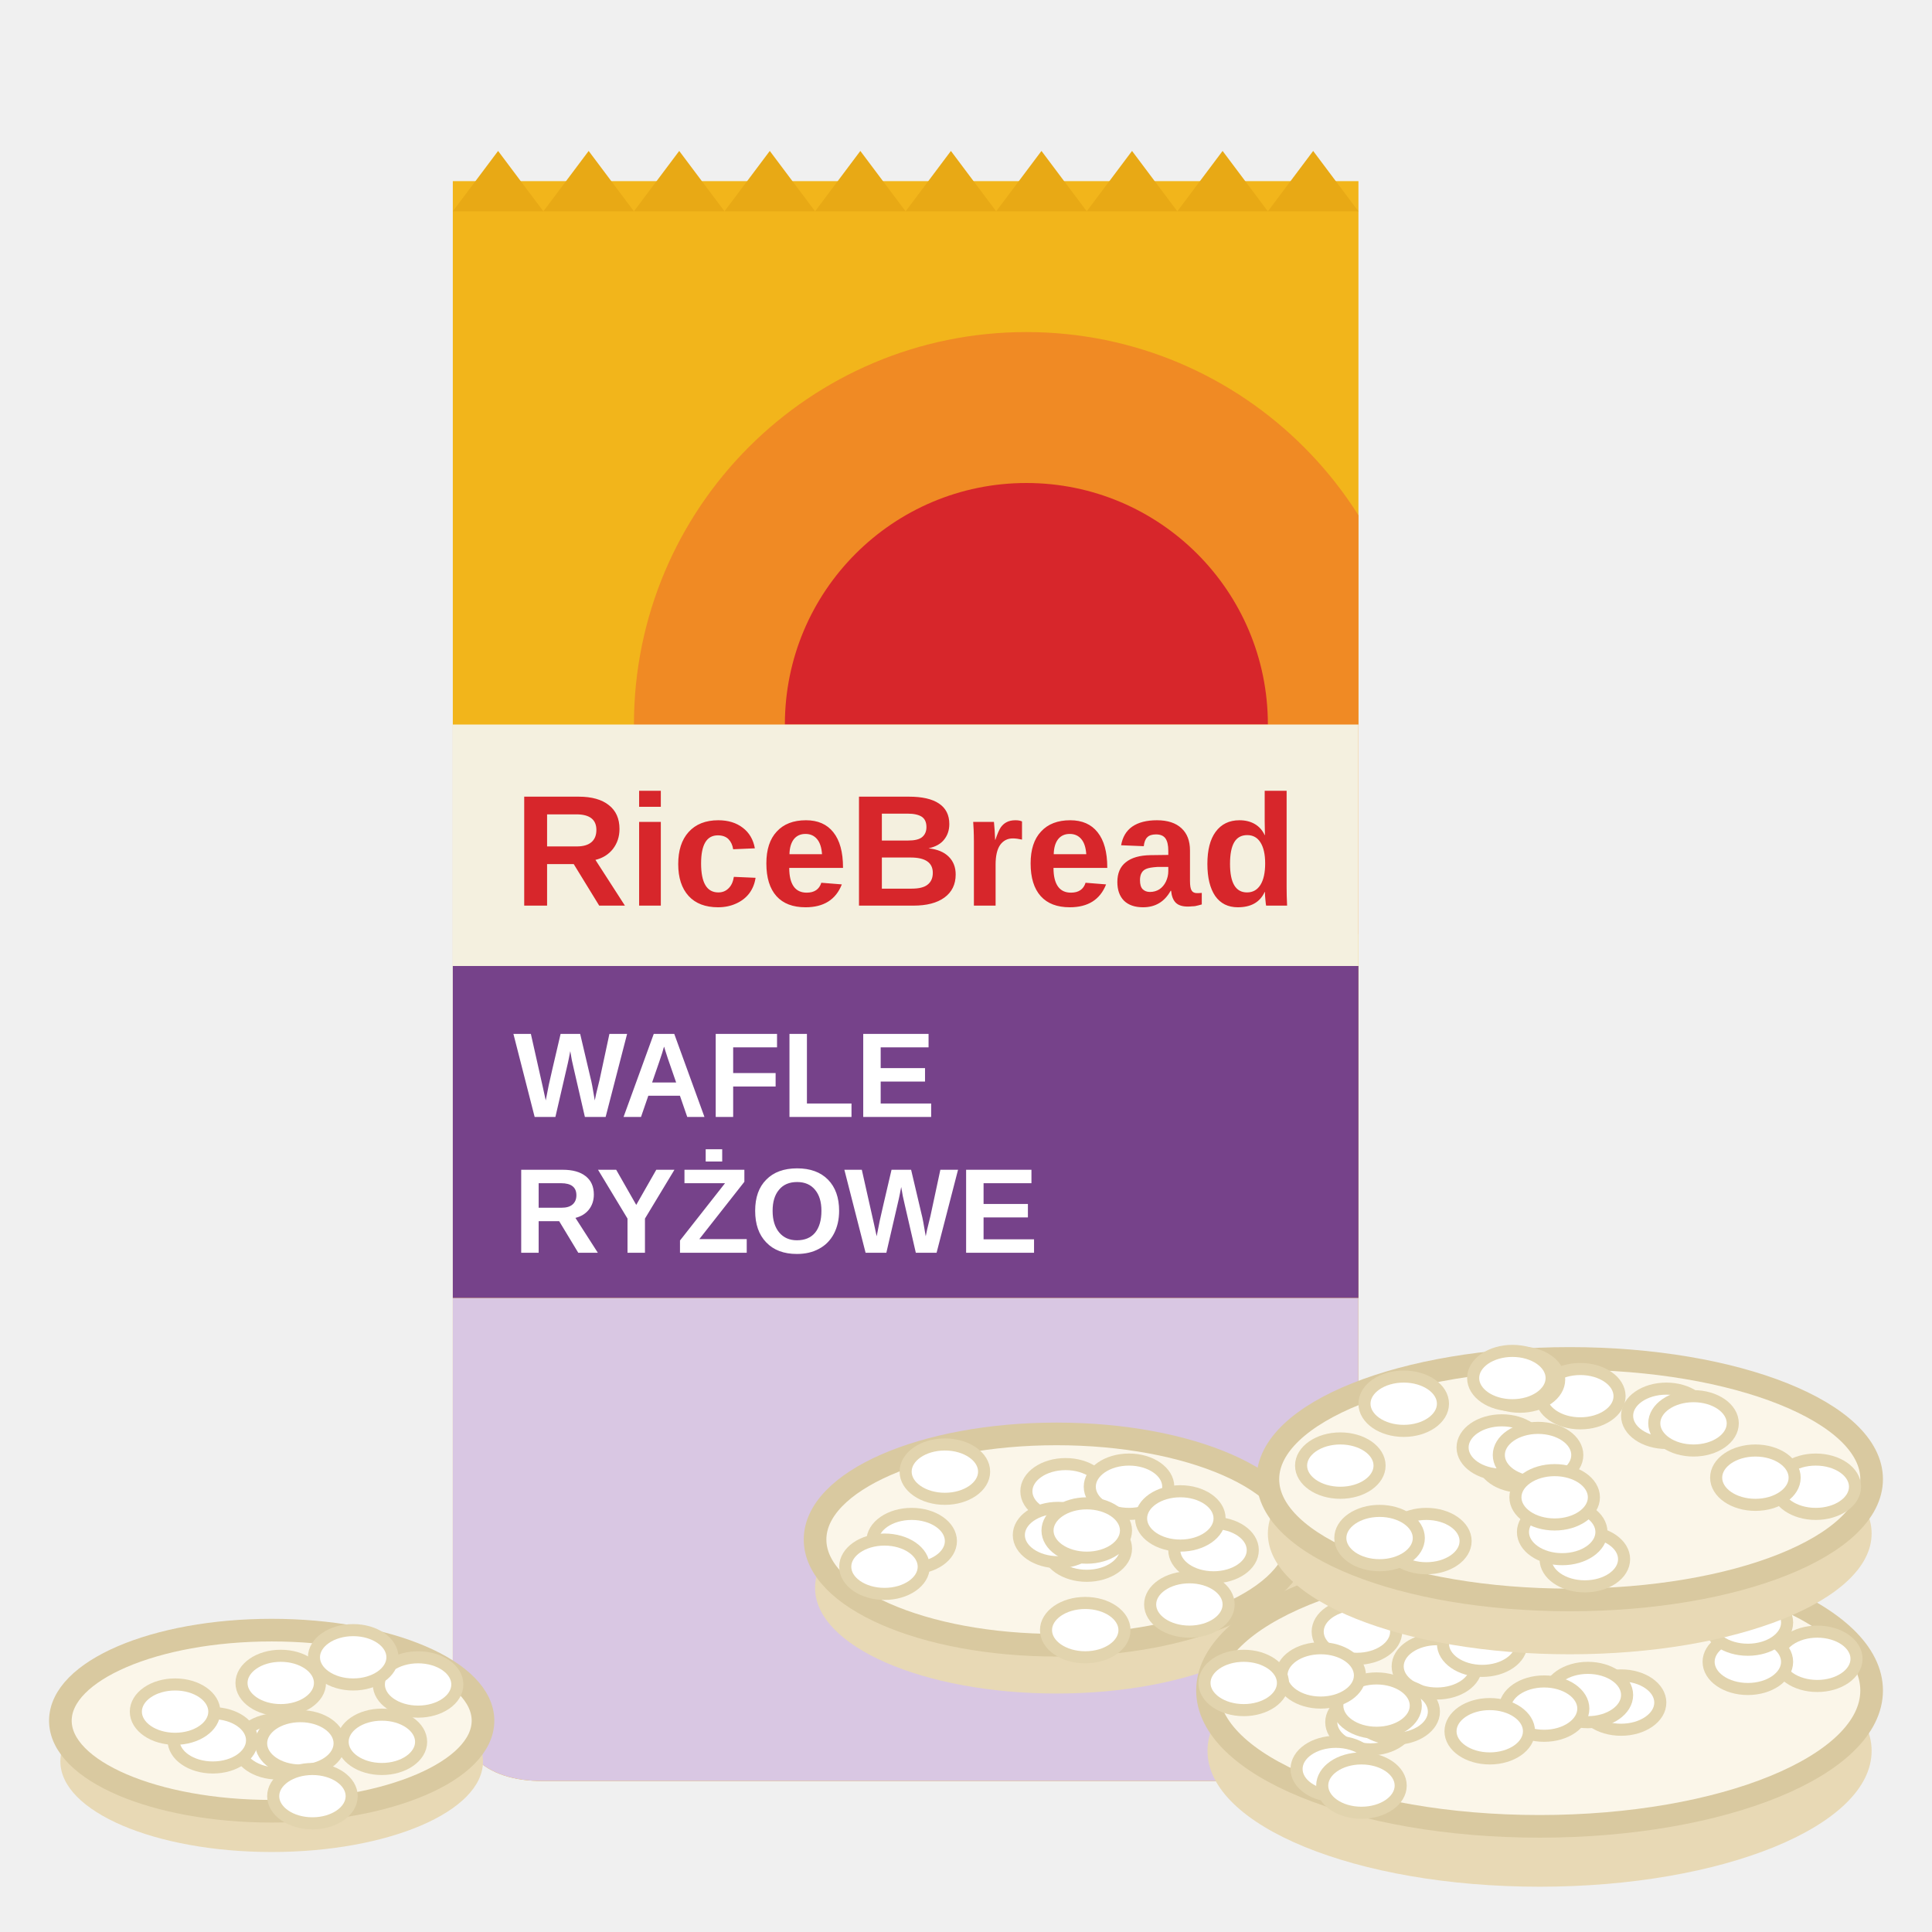
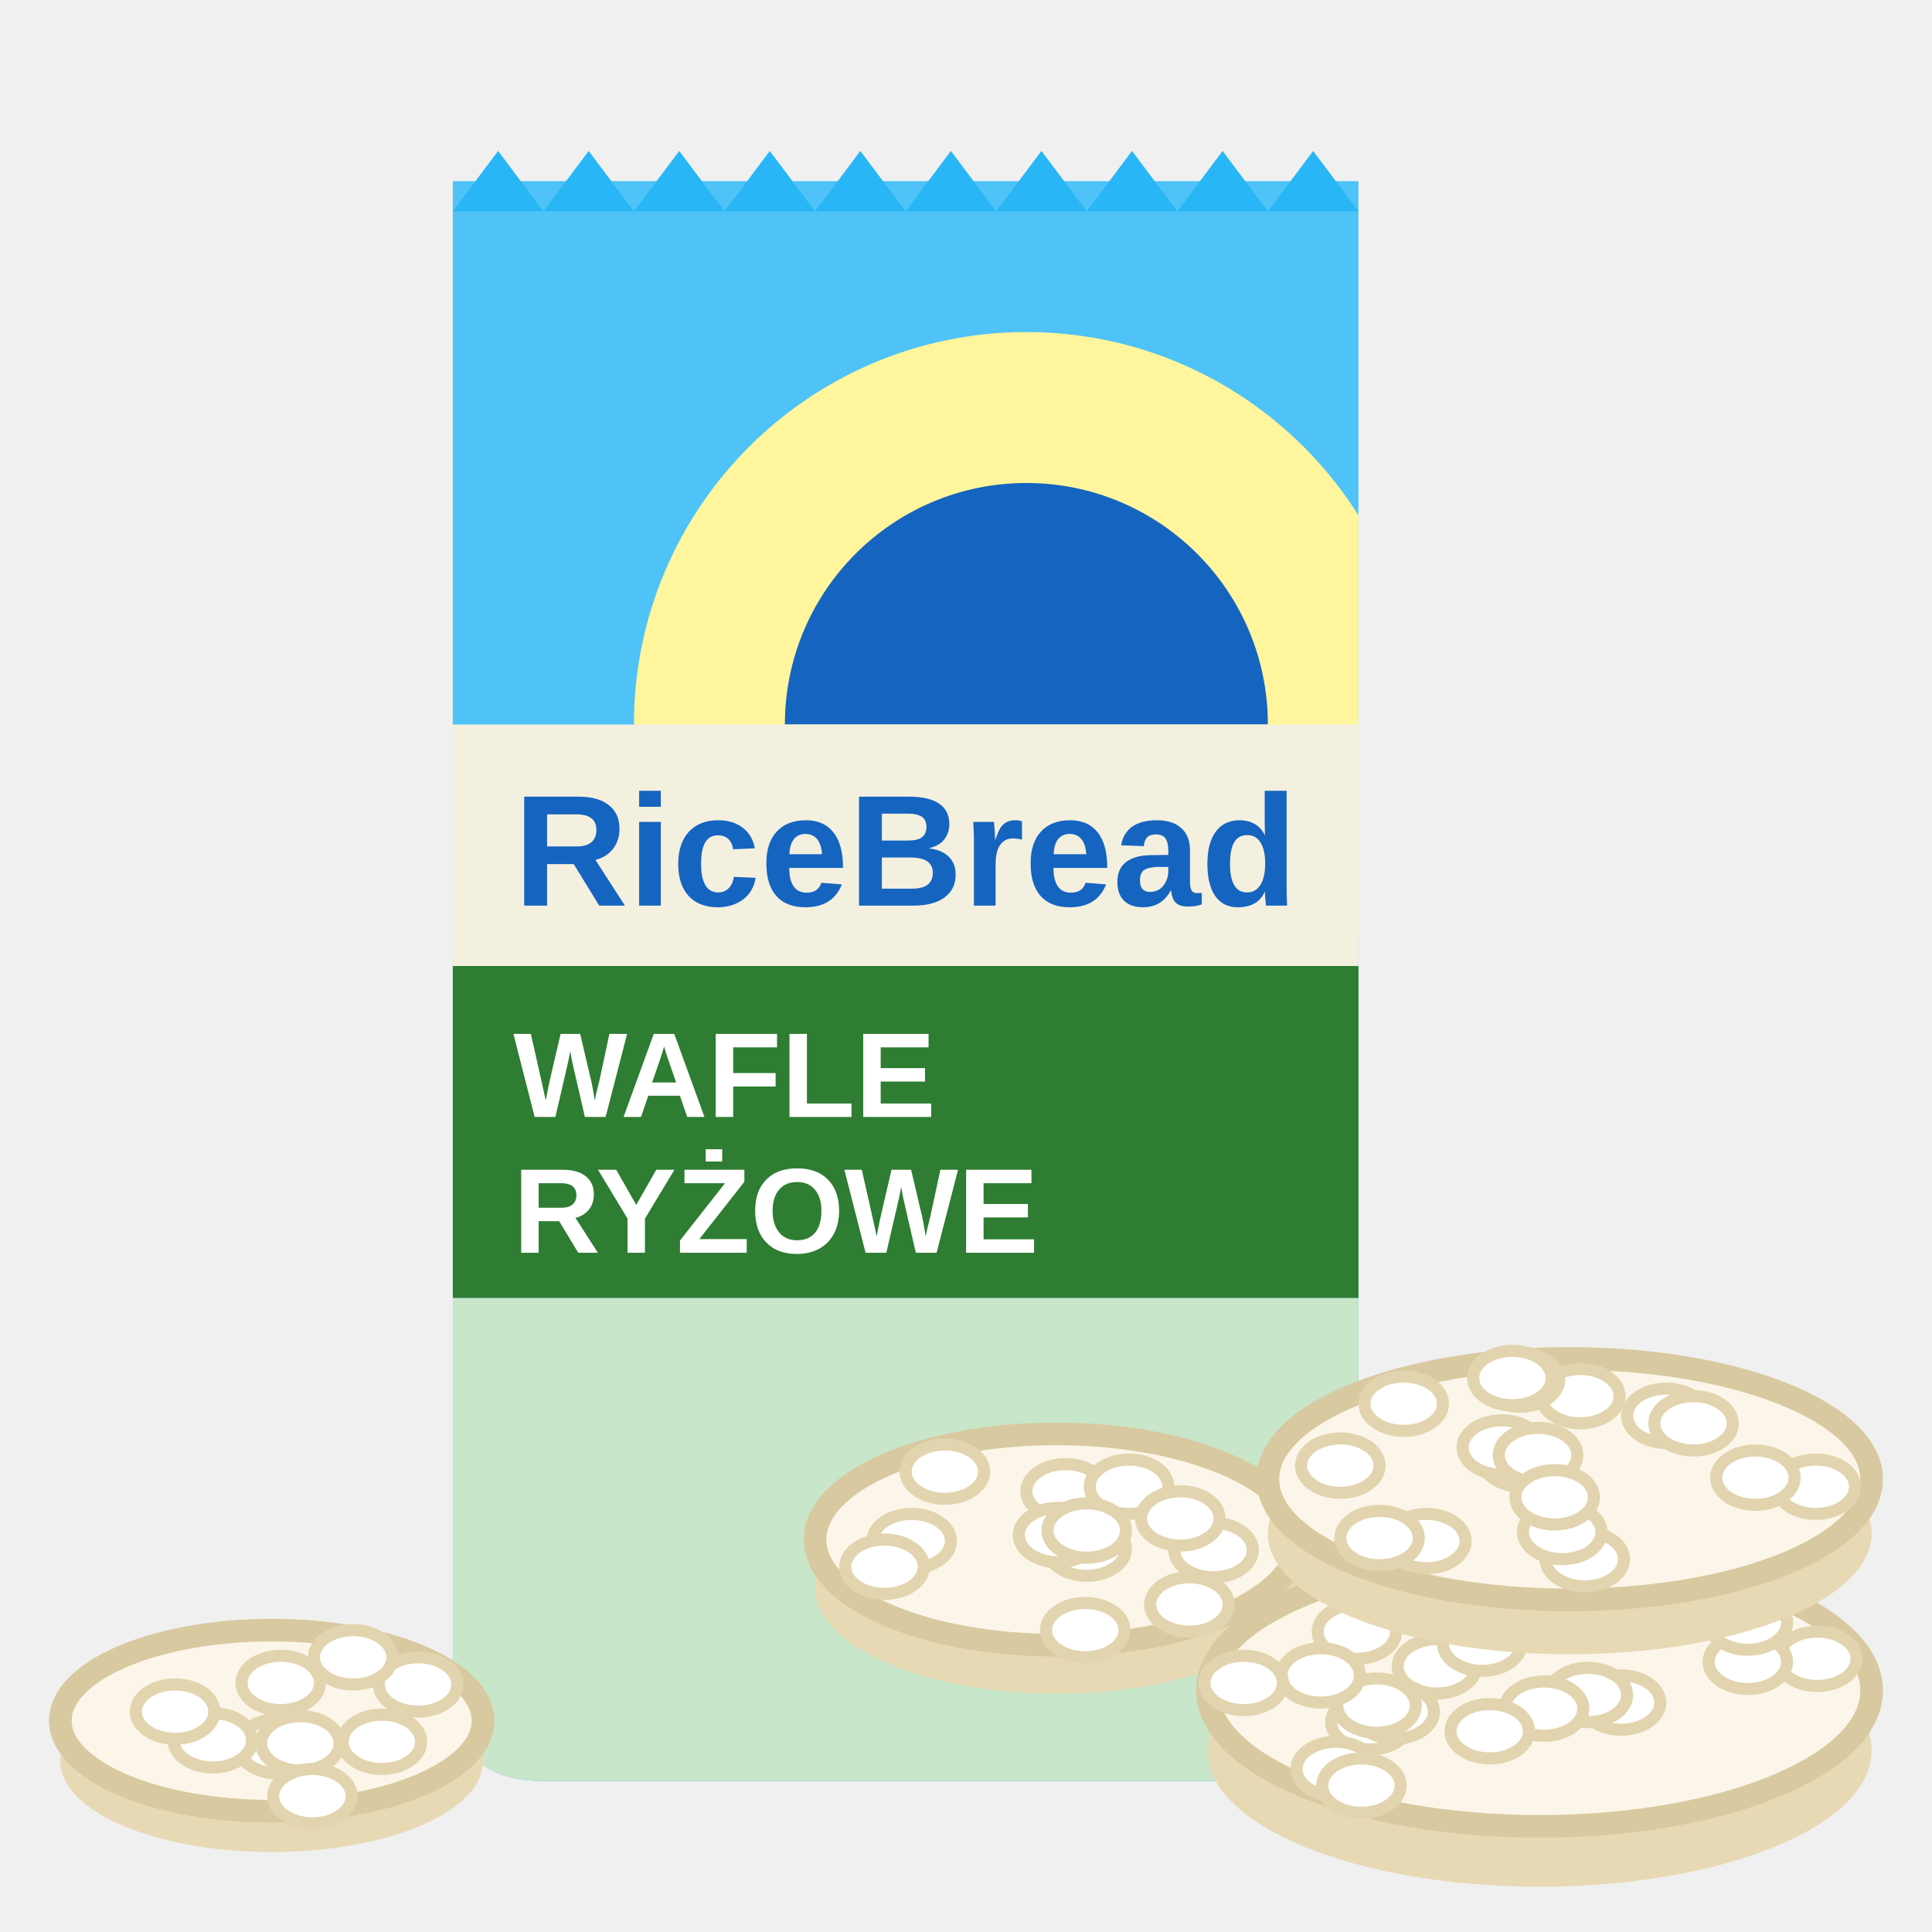
<svg xmlns="http://www.w3.org/2000/svg" viewBox="0 0 128 128">
  <defs>
    <clipPath id="b">
      <path d="M30 12 L90 12 L90 112 Q90 118 84 118 L36 118 Q30 118 30 112 Z" />
    </clipPath>
  </defs>
  <g clip-path="url(#b)">
-     <rect x="30" y="8" width="60" height="112" fill="#F2B51B" />
-     <circle cx="68" cy="48" r="26" fill="#F08A24" />
-     <path d="M52 48 A16 16 0 0 1 84 48 Z" fill="#D7262B" />
+     <rect x="30" y="8" width="60" height="112" fill="#4FC3F7" />
+     <circle cx="68" cy="48" r="26" fill="#FFF59D" />
+     <path d="M52 48 A16 16 0 0 1 84 48 Z" fill="#1565C0" />
    <rect x="30" y="48" width="60" height="16" fill="#F4F0DF" />
-     <rect x="30" y="64" width="60" height="22" fill="#76428A" />
-     <rect x="30" y="86" width="60" height="34" fill="#D9C7E3" />
+     <rect x="30" y="64" width="60" height="22" fill="#2E7D32" />
+     <rect x="30" y="86" width="60" height="34" fill="#C8E6C9" />
  </g>
-   <path d="M30 14 L33 10 L36 14 L39 10 L42 14 L45 10 L48 14 L51 10 L54 14 L57 10 L60 14 L63 10 L66 14 L69 10 L72 14 L75 10 L78 14 L81 10 L84 14 L87 10 L90 14 L90 14" fill="#E8A915" />
-   <text x="60" y="60" text-anchor="middle" font-family="Arial Rounded MT Bold, Arial, Helvetica, sans-serif" font-weight="900" font-size="10.5" fill="#D7262B">RiceBread</text>
+   <path d="M30 14 L33 10 L36 14 L39 10 L42 14 L45 10 L48 14 L51 10 L54 14 L57 10 L60 14 L63 10 L66 14 L69 10 L72 14 L75 10 L78 14 L81 10 L84 14 L87 10 L90 14 L90 14" fill="#29B6F6" />
+   <text x="60" y="60" text-anchor="middle" font-family="Arial Rounded MT Bold, Arial, Helvetica, sans-serif" font-weight="900" font-size="10.5" fill="#1565C0">RiceBread</text>
  <text x="34" y="74" font-family="Arial Narrow, Arial, Helvetica, sans-serif" font-weight="700" font-size="8" fill="#FFFFFF">WAFLE</text>
  <text x="34" y="83" font-family="Arial Narrow, Arial, Helvetica, sans-serif" font-weight="700" font-size="8" fill="#FFFFFF">RYŻOWE</text>
  <ellipse cx="70" cy="105.2" rx="16" ry="7" fill="#E8D9B5" />
  <ellipse cx="70" cy="102" rx="16" ry="7" fill="#FBF6E9" stroke="#D9C9A0" stroke-width="1.5" />
  <ellipse cx="78.8" cy="106.3" rx="2.6" ry="1.8" fill="#FFFFFF" stroke="#E2D4AE" stroke-width=".8" />
  <ellipse cx="70.6" cy="98.8" rx="2.6" ry="1.8" fill="#FFFFFF" stroke="#E2D4AE" stroke-width=".8" />
  <ellipse cx="60.4" cy="102.1" rx="2.6" ry="1.8" fill="#FFFFFF" stroke="#E2D4AE" stroke-width=".8" />
  <ellipse cx="62.6" cy="97.5" rx="2.6" ry="1.8" fill="#FFFFFF" stroke="#E2D4AE" stroke-width=".8" />
  <ellipse cx="72.0" cy="102.6" rx="2.6" ry="1.8" fill="#FFFFFF" stroke="#E2D4AE" stroke-width=".8" />
  <ellipse cx="74.8" cy="98.5" rx="2.6" ry="1.8" fill="#FFFFFF" stroke="#E2D4AE" stroke-width=".8" />
  <ellipse cx="70.1" cy="101.7" rx="2.6" ry="1.8" fill="#FFFFFF" stroke="#E2D4AE" stroke-width=".8" />
  <ellipse cx="58.6" cy="103.8" rx="2.6" ry="1.8" fill="#FFFFFF" stroke="#E2D4AE" stroke-width=".8" />
  <ellipse cx="71.9" cy="108.0" rx="2.6" ry="1.8" fill="#FFFFFF" stroke="#E2D4AE" stroke-width=".8" />
  <ellipse cx="72.0" cy="101.4" rx="2.6" ry="1.8" fill="#FFFFFF" stroke="#E2D4AE" stroke-width=".8" />
  <ellipse cx="80.4" cy="102.7" rx="2.6" ry="1.8" fill="#FFFFFF" stroke="#E2D4AE" stroke-width=".8" />
  <ellipse cx="78.2" cy="100.6" rx="2.6" ry="1.8" fill="#FFFFFF" stroke="#E2D4AE" stroke-width=".8" />
  <ellipse cx="102" cy="116.0" rx="22" ry="9" fill="#E8D9B5" />
  <ellipse cx="102" cy="112" rx="22" ry="9" fill="#FBF6E9" stroke="#D9C9A0" stroke-width="1.5" />
  <ellipse cx="120.4" cy="109.9" rx="2.6" ry="1.8" fill="#FFFFFF" stroke="#E2D4AE" stroke-width=".8" />
  <ellipse cx="107.4" cy="112.8" rx="2.6" ry="1.8" fill="#FFFFFF" stroke="#E2D4AE" stroke-width=".8" />
  <ellipse cx="110.6" cy="106.1" rx="2.6" ry="1.8" fill="#FFFFFF" stroke="#E2D4AE" stroke-width=".8" />
  <ellipse cx="96.7" cy="108.1" rx="2.6" ry="1.8" fill="#FFFFFF" stroke="#E2D4AE" stroke-width=".8" />
  <ellipse cx="89.9" cy="108.1" rx="2.6" ry="1.8" fill="#FFFFFF" stroke="#E2D4AE" stroke-width=".8" />
  <ellipse cx="95.2" cy="110.4" rx="2.6" ry="1.8" fill="#FFFFFF" stroke="#E2D4AE" stroke-width=".8" />
  <ellipse cx="90.8" cy="114.1" rx="2.6" ry="1.8" fill="#FFFFFF" stroke="#E2D4AE" stroke-width=".8" />
  <ellipse cx="98.7" cy="104.1" rx="2.6" ry="1.8" fill="#FFFFFF" stroke="#E2D4AE" stroke-width=".8" />
  <ellipse cx="115.8" cy="110.1" rx="2.6" ry="1.8" fill="#FFFFFF" stroke="#E2D4AE" stroke-width=".8" />
  <ellipse cx="92.4" cy="113.4" rx="2.6" ry="1.8" fill="#FFFFFF" stroke="#E2D4AE" stroke-width=".8" />
  <ellipse cx="105.2" cy="112.3" rx="2.6" ry="1.8" fill="#FFFFFF" stroke="#E2D4AE" stroke-width=".8" />
  <ellipse cx="91.2" cy="113.0" rx="2.6" ry="1.8" fill="#FFFFFF" stroke="#E2D4AE" stroke-width=".8" />
  <ellipse cx="88.5" cy="117.2" rx="2.6" ry="1.8" fill="#FFFFFF" stroke="#E2D4AE" stroke-width=".8" />
  <ellipse cx="87.5" cy="111.0" rx="2.6" ry="1.8" fill="#FFFFFF" stroke="#E2D4AE" stroke-width=".8" />
  <ellipse cx="102.3" cy="113.2" rx="2.6" ry="1.8" fill="#FFFFFF" stroke="#E2D4AE" stroke-width=".8" />
  <ellipse cx="98.7" cy="114.7" rx="2.6" ry="1.8" fill="#FFFFFF" stroke="#E2D4AE" stroke-width=".8" />
  <ellipse cx="82.4" cy="111.5" rx="2.6" ry="1.8" fill="#FFFFFF" stroke="#E2D4AE" stroke-width=".8" />
  <ellipse cx="98.2" cy="108.9" rx="2.6" ry="1.8" fill="#FFFFFF" stroke="#E2D4AE" stroke-width=".8" />
  <ellipse cx="115.8" cy="107.5" rx="2.6" ry="1.8" fill="#FFFFFF" stroke="#E2D4AE" stroke-width=".8" />
  <ellipse cx="100.2" cy="104.4" rx="2.6" ry="1.8" fill="#FFFFFF" stroke="#E2D4AE" stroke-width=".8" />
  <ellipse cx="103.4" cy="104.9" rx="2.6" ry="1.8" fill="#FFFFFF" stroke="#E2D4AE" stroke-width=".8" />
  <ellipse cx="90.2" cy="118.3" rx="2.6" ry="1.8" fill="#FFFFFF" stroke="#E2D4AE" stroke-width=".8" />
  <ellipse cx="104" cy="101.6" rx="20" ry="8" fill="#E8D9B5" />
  <ellipse cx="104" cy="98" rx="20" ry="8" fill="#FBF6E9" stroke="#D9C9A0" stroke-width="1.5" />
  <ellipse cx="105.0" cy="103.3" rx="2.6" ry="1.8" fill="#FFFFFF" stroke="#E2D4AE" stroke-width=".8" />
  <ellipse cx="94.5" cy="102.1" rx="2.6" ry="1.8" fill="#FFFFFF" stroke="#E2D4AE" stroke-width=".8" />
  <ellipse cx="100.8" cy="96.7" rx="2.6" ry="1.8" fill="#FFFFFF" stroke="#E2D4AE" stroke-width=".8" />
  <ellipse cx="120.3" cy="98.5" rx="2.6" ry="1.8" fill="#FFFFFF" stroke="#E2D4AE" stroke-width=".8" />
  <ellipse cx="103.5" cy="101.5" rx="2.6" ry="1.8" fill="#FFFFFF" stroke="#E2D4AE" stroke-width=".8" />
  <ellipse cx="116.3" cy="97.9" rx="2.6" ry="1.8" fill="#FFFFFF" stroke="#E2D4AE" stroke-width=".8" />
  <ellipse cx="110.4" cy="93.8" rx="2.6" ry="1.8" fill="#FFFFFF" stroke="#E2D4AE" stroke-width=".8" />
  <ellipse cx="99.5" cy="95.9" rx="2.6" ry="1.8" fill="#FFFFFF" stroke="#E2D4AE" stroke-width=".8" />
  <ellipse cx="93.0" cy="93.0" rx="2.6" ry="1.8" fill="#FFFFFF" stroke="#E2D4AE" stroke-width=".8" />
  <ellipse cx="88.8" cy="97.1" rx="2.6" ry="1.8" fill="#FFFFFF" stroke="#E2D4AE" stroke-width=".8" />
  <ellipse cx="101.9" cy="96.4" rx="2.6" ry="1.8" fill="#FFFFFF" stroke="#E2D4AE" stroke-width=".8" />
  <ellipse cx="104.7" cy="92.5" rx="2.6" ry="1.8" fill="#FFFFFF" stroke="#E2D4AE" stroke-width=".8" />
  <ellipse cx="103.0" cy="99.2" rx="2.6" ry="1.8" fill="#FFFFFF" stroke="#E2D4AE" stroke-width=".8" />
  <ellipse cx="112.2" cy="94.3" rx="2.6" ry="1.8" fill="#FFFFFF" stroke="#E2D4AE" stroke-width=".8" />
  <ellipse cx="100.7" cy="91.4" rx="2.6" ry="1.8" fill="#FFFFFF" stroke="#E2D4AE" stroke-width=".8" />
  <ellipse cx="100.2" cy="91.3" rx="2.6" ry="1.8" fill="#FFFFFF" stroke="#E2D4AE" stroke-width=".8" />
  <ellipse cx="91.4" cy="101.9" rx="2.6" ry="1.8" fill="#FFFFFF" stroke="#E2D4AE" stroke-width=".8" />
  <ellipse cx="18" cy="116.7" rx="14" ry="6" fill="#E8D9B5" />
  <ellipse cx="18" cy="114" rx="14" ry="6" fill="#FBF6E9" stroke="#D9C9A0" stroke-width="1.5" />
  <ellipse cx="18.4" cy="115.7" rx="2.6" ry="1.8" fill="#FFFFFF" stroke="#E2D4AE" stroke-width=".8" />
  <ellipse cx="14.1" cy="115.3" rx="2.6" ry="1.8" fill="#FFFFFF" stroke="#E2D4AE" stroke-width=".8" />
  <ellipse cx="25.3" cy="115.4" rx="2.6" ry="1.8" fill="#FFFFFF" stroke="#E2D4AE" stroke-width=".8" />
  <ellipse cx="27.7" cy="111.6" rx="2.6" ry="1.8" fill="#FFFFFF" stroke="#E2D4AE" stroke-width=".8" />
  <ellipse cx="18.6" cy="111.5" rx="2.6" ry="1.8" fill="#FFFFFF" stroke="#E2D4AE" stroke-width=".8" />
  <ellipse cx="11.6" cy="113.4" rx="2.6" ry="1.8" fill="#FFFFFF" stroke="#E2D4AE" stroke-width=".8" />
  <ellipse cx="19.9" cy="115.5" rx="2.6" ry="1.8" fill="#FFFFFF" stroke="#E2D4AE" stroke-width=".8" />
  <ellipse cx="20.7" cy="119.0" rx="2.6" ry="1.8" fill="#FFFFFF" stroke="#E2D4AE" stroke-width=".8" />
  <ellipse cx="23.4" cy="109.8" rx="2.6" ry="1.8" fill="#FFFFFF" stroke="#E2D4AE" stroke-width=".8" />
</svg>
